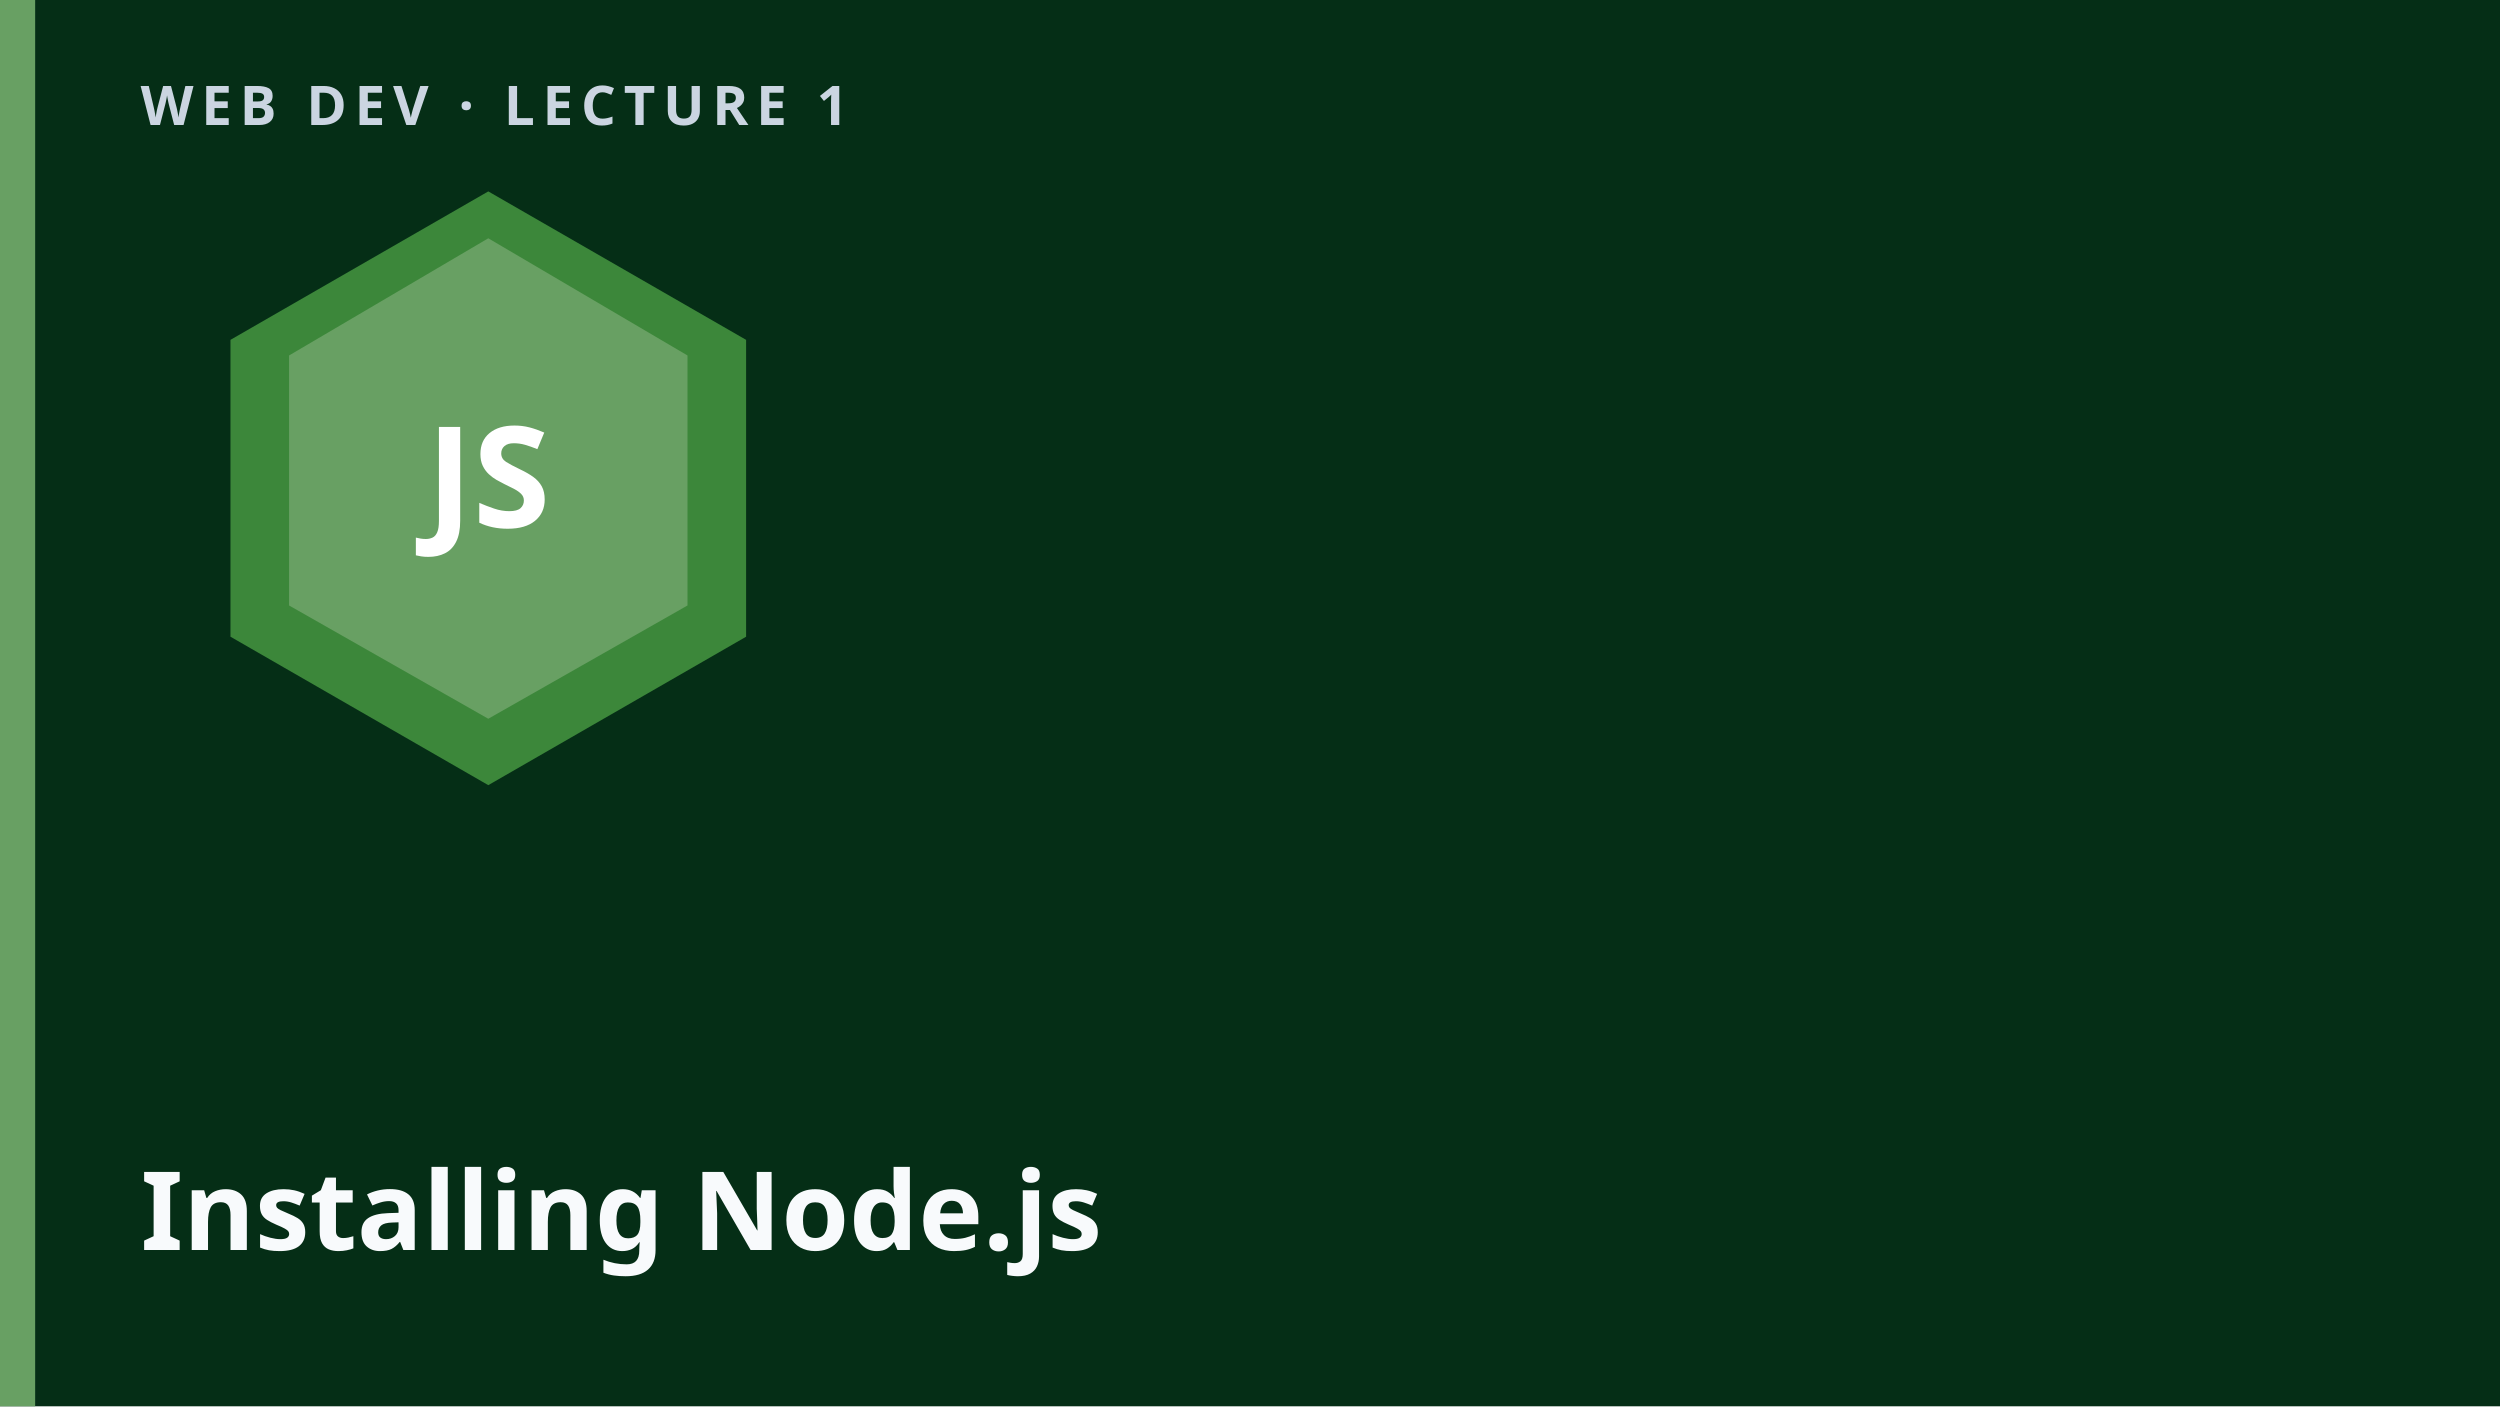
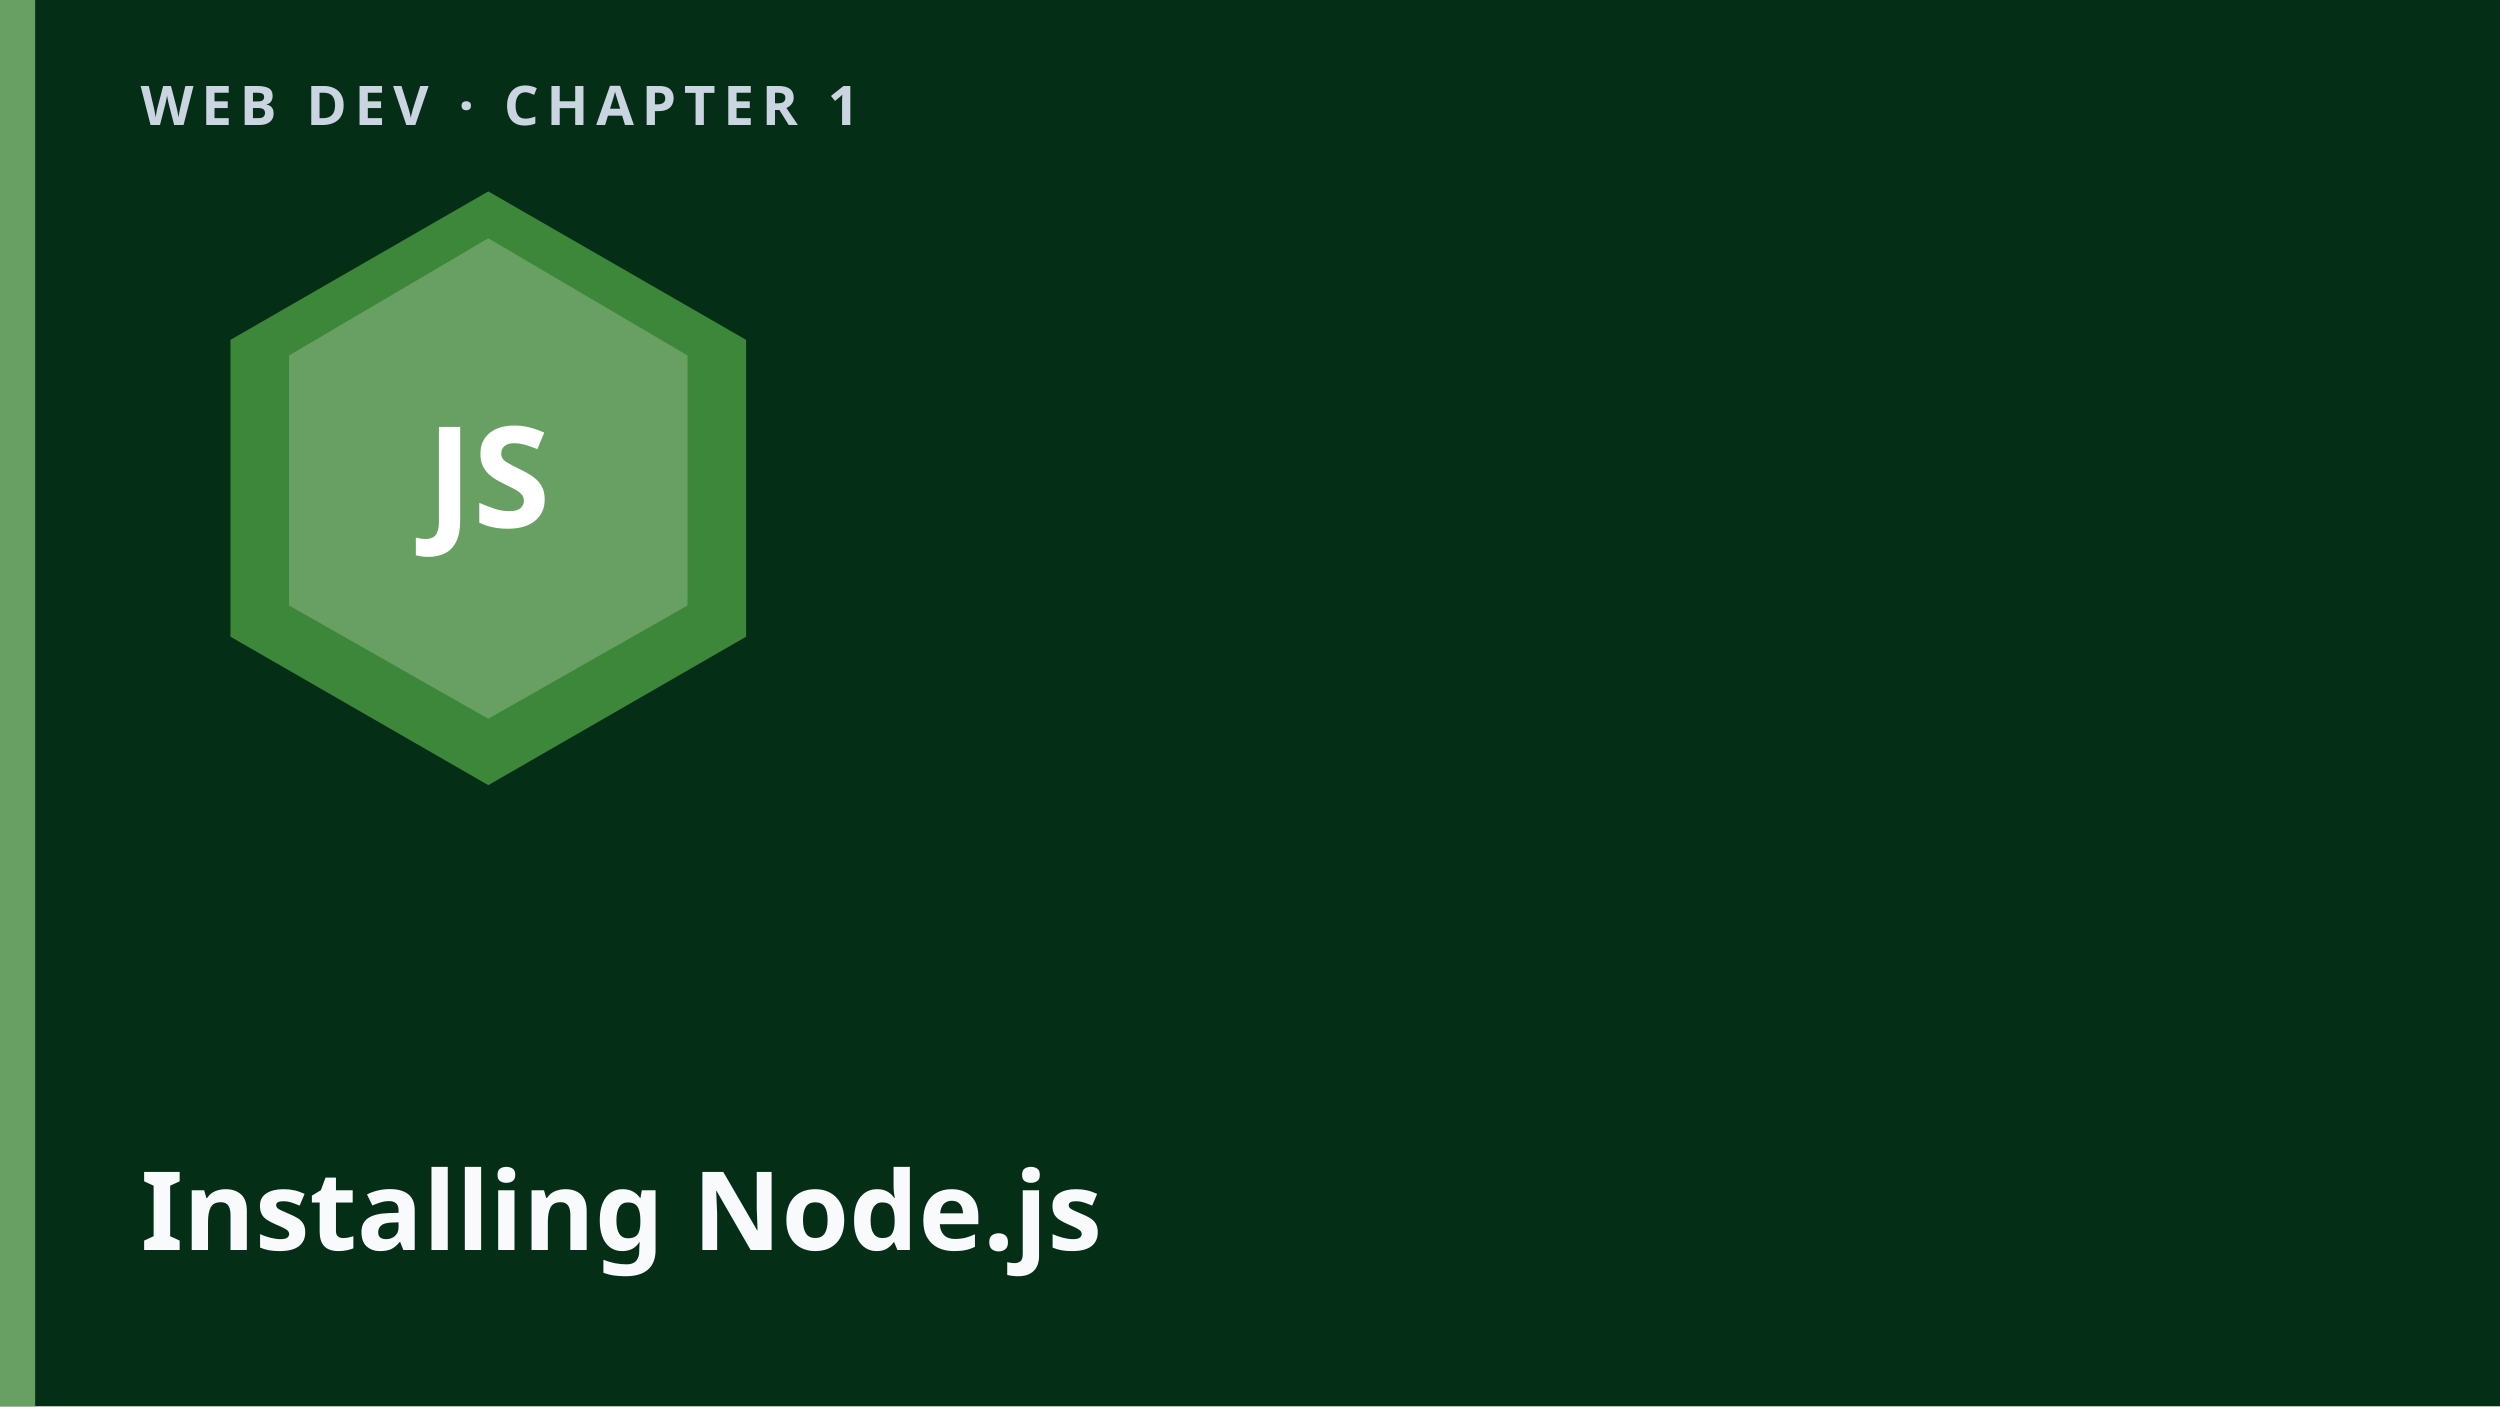
<svg xmlns="http://www.w3.org/2000/svg" viewBox="0 0 1280 720" role="img" aria-labelledby="title">
  <rect width="1280" height="720" fill="#052E16" />
  <rect x="0" y="0" width="18" height="720" fill="#68A063" />
-   <text x="72" y="64" fill="#CBD5E1" font-family="ui-sans-serif, system-ui, sans-serif" font-size="28" font-weight="700" letter-spacing="4">WEB DEV · LECTURE 1</text>
+   <text x="72" y="64" fill="#CBD5E1" font-family="ui-sans-serif, system-ui, sans-serif" font-size="28" font-weight="700" letter-spacing="4">WEB DEV · CHAPTER 1</text>
  <g transform="translate(70 70)">
    <path d="M180 28 48 104v152l132 76 132-76V104L180 28z" fill="#3C873A" />
    <path d="M180 52 78 112v128l102 58 102-58V112L180 52z" fill="#68A063" />
    <text x="180" y="200" text-anchor="middle" fill="#fff" font-family="ui-sans-serif, system-ui, sans-serif" font-size="72" font-weight="800">JS</text>
  </g>
  <text x="72" y="640" fill="#F8FAFC" font-family="ui-sans-serif, system-ui, sans-serif" font-size="56" font-weight="800">Installing Node.js</text>
</svg>
